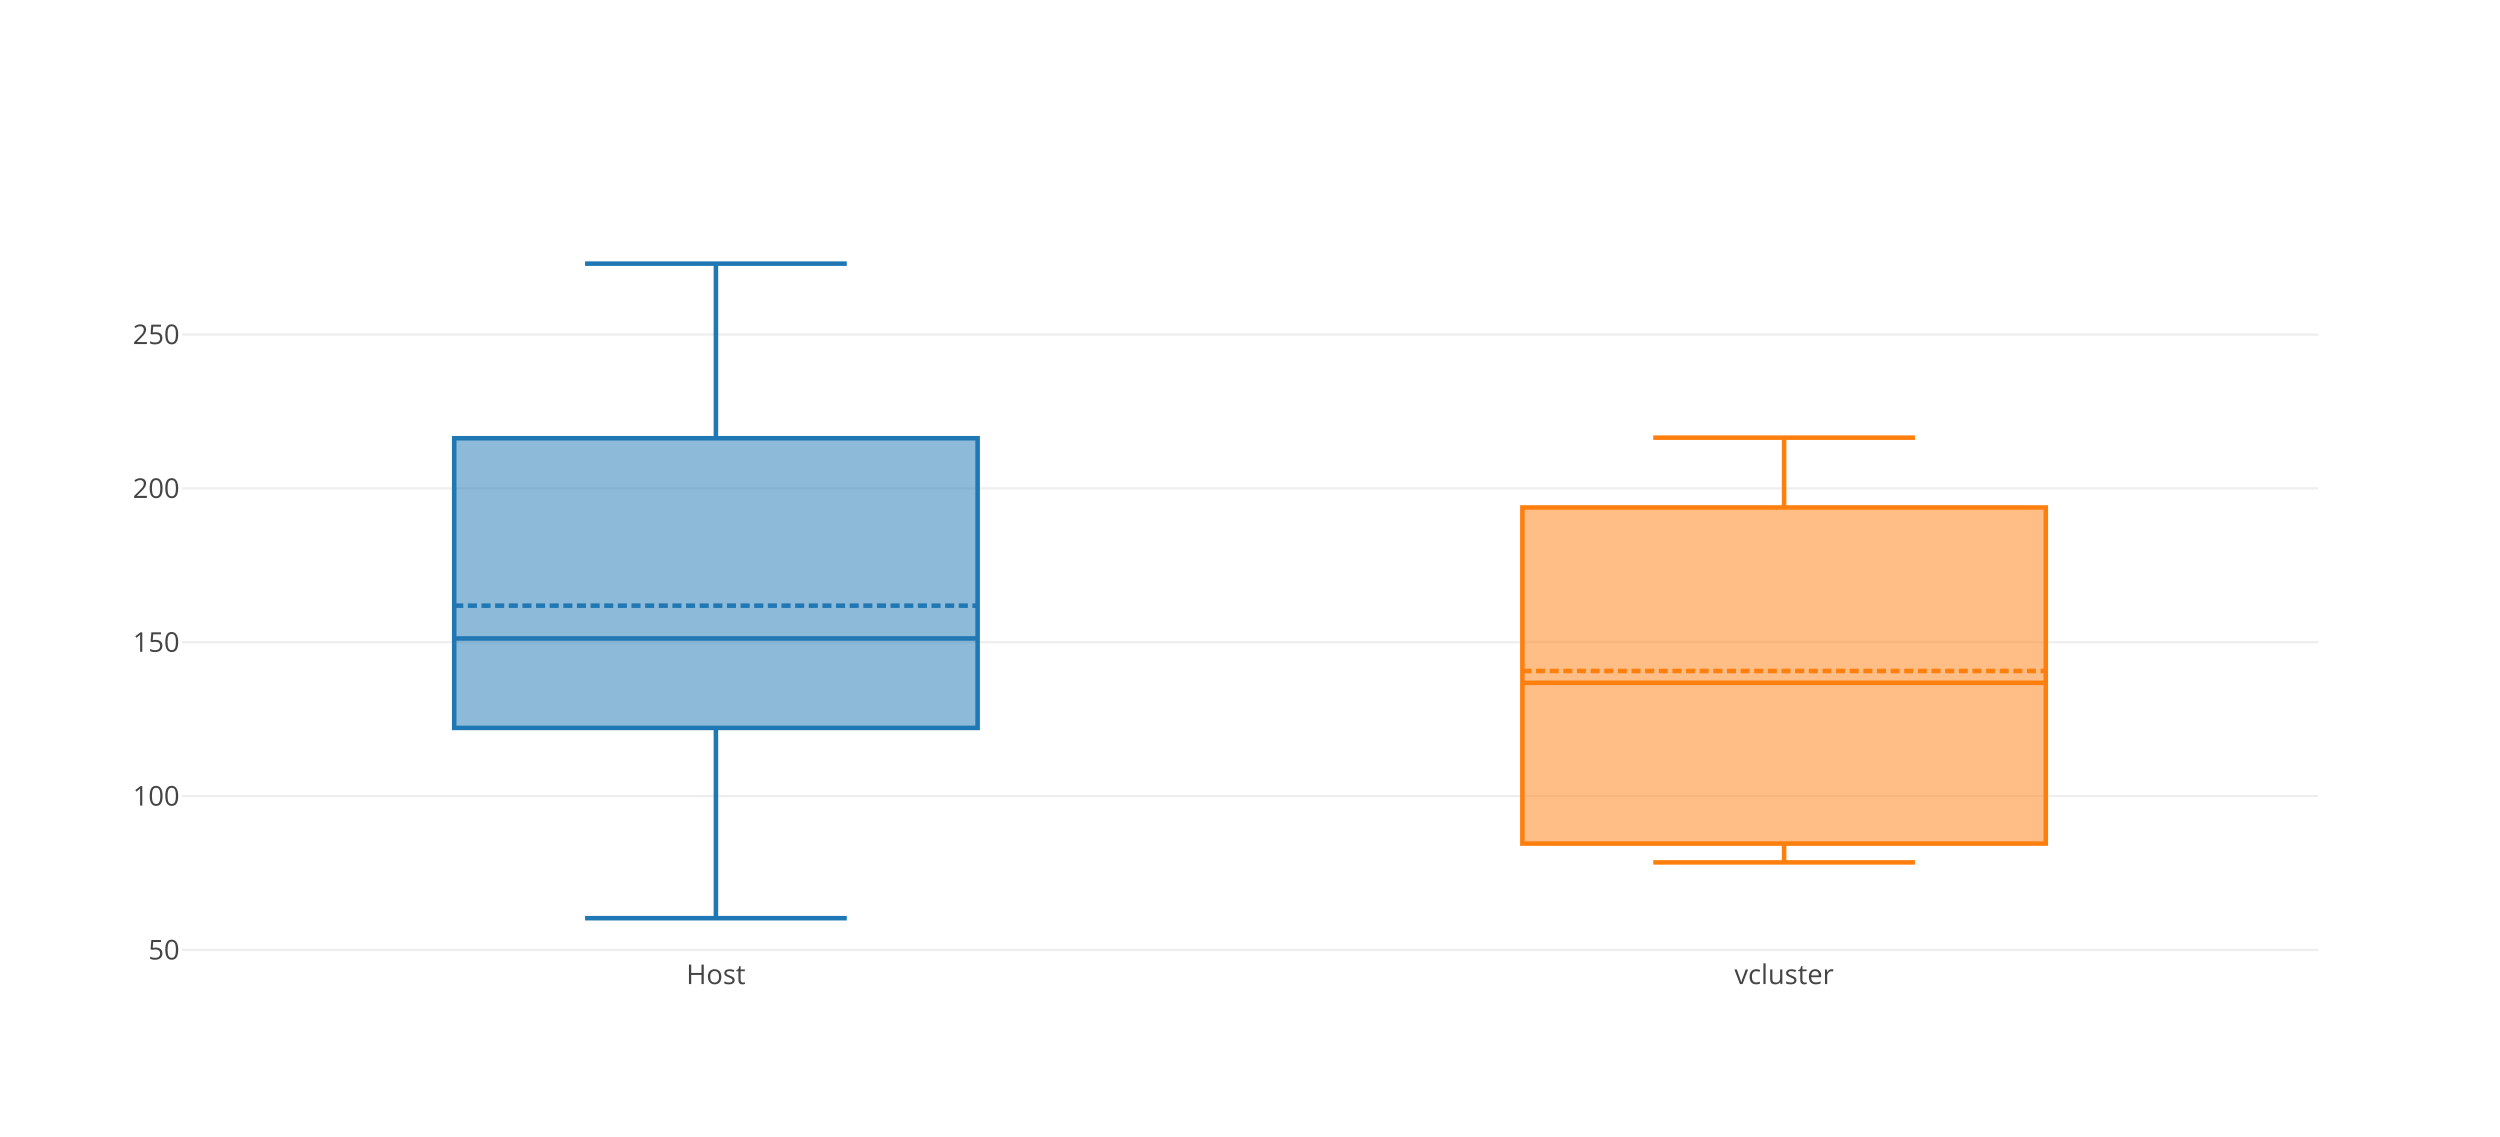
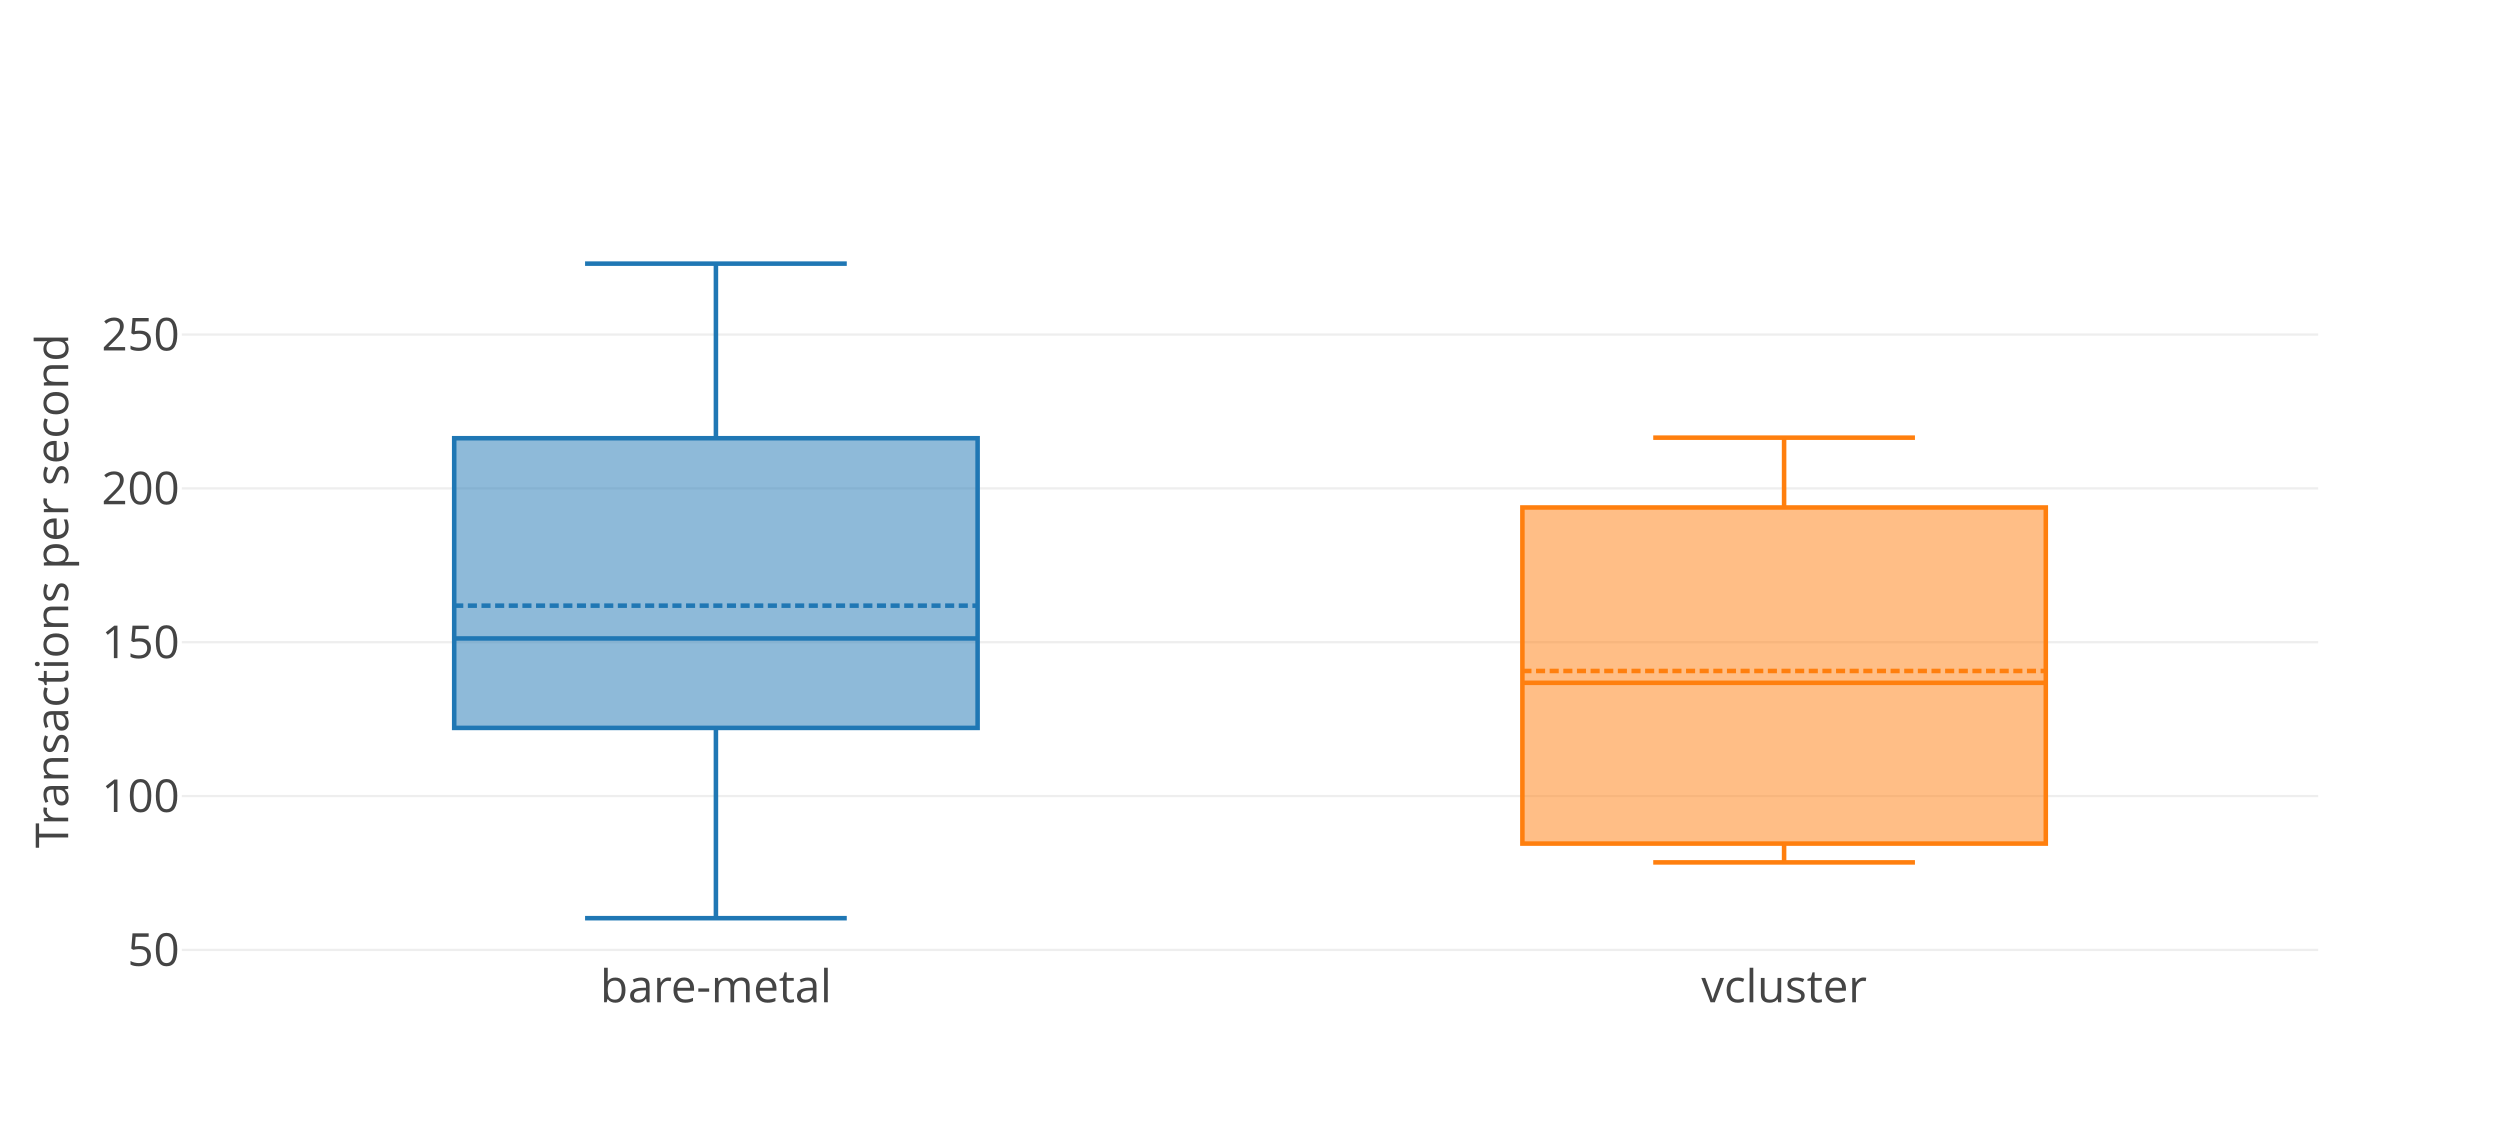
<svg xmlns="http://www.w3.org/2000/svg" class="main-svg" width="1100" height="500" style="" viewBox="0 0 1100 500">
  <rect x="0" y="0" width="1100" height="500" style="fill: rgb(255, 255, 255); fill-opacity: 1;" />
-   <defs id="defs-2a4276">
+   <defs id="defs-a775c8">
    <g class="clips">
-       <clipPath id="clip2a4276xyplot" class="plotclip">
+       <clipPath id="clipa775c8xyplot" class="plotclip">
        <rect width="940" height="320" />
      </clipPath>
-       <clipPath class="axesclip" id="clip2a4276x">
+       <clipPath class="axesclip" id="clipa775c8x">
        <rect x="80" y="0" width="940" height="500" />
      </clipPath>
-       <clipPath class="axesclip" id="clip2a4276y">
+       <clipPath class="axesclip" id="clipa775c8y">
        <rect x="0" y="100" width="1100" height="320" />
      </clipPath>
-       <clipPath class="axesclip" id="clip2a4276xy">
+       <clipPath class="axesclip" id="clipa775c8xy">
        <rect x="80" y="100" width="940" height="320" />
      </clipPath>
    </g>
    <g class="gradients" />
  </defs>
  <g class="bglayer" />
  <g class="layer-below">
    <g class="imagelayer" />
    <g class="shapelayer" />
  </g>
  <g class="cartesianlayer">
    <g class="subplot xy">
      <g class="layer-subplot">
        <g class="shapelayer" />
        <g class="imagelayer" />
      </g>
      <g class="gridlayer">
        <g class="x" />
        <g class="y">
          <path class="ygrid crisp" transform="translate(0,417.96)" d="M80,0h940" style="stroke: rgb(238, 238, 238); stroke-opacity: 1; stroke-width: 1px;" />
          <path class="ygrid crisp" transform="translate(0,350.27)" d="M80,0h940" style="stroke: rgb(238, 238, 238); stroke-opacity: 1; stroke-width: 1px;" />
          <path class="ygrid crisp" transform="translate(0,282.58)" d="M80,0h940" style="stroke: rgb(238, 238, 238); stroke-opacity: 1; stroke-width: 1px;" />
          <path class="ygrid crisp" transform="translate(0,214.89)" d="M80,0h940" style="stroke: rgb(238, 238, 238); stroke-opacity: 1; stroke-width: 1px;" />
          <path class="ygrid crisp" transform="translate(0,147.2)" d="M80,0h940" style="stroke: rgb(238, 238, 238); stroke-opacity: 1; stroke-width: 1px;" />
        </g>
      </g>
      <g class="zerolinelayer" />
      <path class="xlines-below" />
      <path class="ylines-below" />
      <g class="overlines-below" />
      <g class="xaxislayer-below" />
      <g class="yaxislayer-below" />
      <g class="overaxes-below" />
-       <g class="plot" transform="translate(80,100)" clip-path="url('#clip2a4276xyplot')">
+       <g class="plot" transform="translate(80,100)" clip-path="url('#clipa775c8xyplot')">
        <g class="boxlayer mlayer">
          <g class="trace boxes" style="opacity: 1;">
            <path class="box" d="M119.85,180.92H350.15M119.85,220.28H350.15V92.82H119.85ZM235,220.28V304M235,92.82V16M177.43,304H292.58M177.43,16H292.58" style="vector-effect: non-scaling-stroke; stroke-width: 2px; stroke: rgb(31, 119, 180); stroke-opacity: 1; fill: rgb(31, 119, 180); fill-opacity: 0.5;" />
            <path class="mean" d="M119.85,166.49H350.15" style="fill: none; vector-effect: non-scaling-stroke; stroke-width: 2; stroke-dasharray: 4px, 2px; stroke: rgb(31, 119, 180); stroke-opacity: 1;" />
          </g>
          <g class="trace boxes" style="opacity: 1;">
            <path class="box" d="M589.85,200.44H820.15M589.85,271.18H820.15V123.29H589.85ZM705,271.18V279.45M705,123.29V92.57M647.42,279.45H762.58M647.42,92.57H762.58" style="vector-effect: non-scaling-stroke; stroke-width: 2px; stroke: rgb(255, 127, 14); stroke-opacity: 1; fill: rgb(255, 127, 14); fill-opacity: 0.5;" />
            <g class="points" />
            <path class="mean" d="M589.85,195.23H820.15" style="fill: none; vector-effect: non-scaling-stroke; stroke-width: 2; stroke-dasharray: 4px, 2px; stroke: rgb(255, 127, 14); stroke-opacity: 1;" />
          </g>
        </g>
      </g>
      <g class="overplot" />
      <path class="xlines-above crisp" d="M0,0" style="fill: none;" />
      <path class="ylines-above crisp" d="M0,0" style="fill: none;" />
      <g class="overlines-above" />
      <g class="xaxislayer-above">
        <g class="xtick">
-           <text text-anchor="middle" x="0" y="433" transform="translate(315,0)" style="font-family: 'Open Sans', verdana, arial, sans-serif; font-size: 12px; fill: rgb(68, 68, 68); fill-opacity: 1; white-space: pre;">Host</text>
+           <text text-anchor="middle" x="0" y="441" transform="translate(315,0)" style="font-family: 'Open Sans', verdana, arial, sans-serif; font-size: 20px; fill: rgb(68, 68, 68); fill-opacity: 1; white-space: pre;">bare-metal</text>
        </g>
        <g class="xtick">
-           <text text-anchor="middle" x="0" y="433" transform="translate(785,0)" style="font-family: 'Open Sans', verdana, arial, sans-serif; font-size: 12px; fill: rgb(68, 68, 68); fill-opacity: 1; white-space: pre;">vcluster</text>
+           <text text-anchor="middle" x="0" y="441" transform="translate(785,0)" style="font-family: 'Open Sans', verdana, arial, sans-serif; font-size: 20px; fill: rgb(68, 68, 68); fill-opacity: 1; white-space: pre;">vcluster</text>
        </g>
      </g>
      <g class="yaxislayer-above">
        <g class="ytick">
-           <text text-anchor="end" x="79" y="4.2" transform="translate(0,417.96)" style="font-family: 'Open Sans', verdana, arial, sans-serif; font-size: 12px; fill: rgb(68, 68, 68); fill-opacity: 1; white-space: pre;">50</text>
+           <text text-anchor="end" x="79" y="7" transform="translate(0,417.96)" style="font-family: 'Open Sans', verdana, arial, sans-serif; font-size: 20px; fill: rgb(68, 68, 68); fill-opacity: 1; white-space: pre;">50</text>
        </g>
        <g class="ytick">
-           <text text-anchor="end" x="79" y="4.2" transform="translate(0,350.27)" style="font-family: 'Open Sans', verdana, arial, sans-serif; font-size: 12px; fill: rgb(68, 68, 68); fill-opacity: 1; white-space: pre;">100</text>
+           <text text-anchor="end" x="79" y="7" transform="translate(0,350.27)" style="font-family: 'Open Sans', verdana, arial, sans-serif; font-size: 20px; fill: rgb(68, 68, 68); fill-opacity: 1; white-space: pre;">100</text>
        </g>
        <g class="ytick">
-           <text text-anchor="end" x="79" y="4.2" transform="translate(0,282.58)" style="font-family: 'Open Sans', verdana, arial, sans-serif; font-size: 12px; fill: rgb(68, 68, 68); fill-opacity: 1; white-space: pre;">150</text>
+           <text text-anchor="end" x="79" y="7" transform="translate(0,282.58)" style="font-family: 'Open Sans', verdana, arial, sans-serif; font-size: 20px; fill: rgb(68, 68, 68); fill-opacity: 1; white-space: pre;">150</text>
        </g>
        <g class="ytick">
-           <text text-anchor="end" x="79" y="4.2" transform="translate(0,214.89)" style="font-family: 'Open Sans', verdana, arial, sans-serif; font-size: 12px; fill: rgb(68, 68, 68); fill-opacity: 1; white-space: pre;">200</text>
+           <text text-anchor="end" x="79" y="7" transform="translate(0,214.89)" style="font-family: 'Open Sans', verdana, arial, sans-serif; font-size: 20px; fill: rgb(68, 68, 68); fill-opacity: 1; white-space: pre;">200</text>
        </g>
        <g class="ytick">
-           <text text-anchor="end" x="79" y="4.2" transform="translate(0,147.2)" style="font-family: 'Open Sans', verdana, arial, sans-serif; font-size: 12px; fill: rgb(68, 68, 68); fill-opacity: 1; white-space: pre;">250</text>
+           <text text-anchor="end" x="79" y="7" transform="translate(0,147.2)" style="font-family: 'Open Sans', verdana, arial, sans-serif; font-size: 20px; fill: rgb(68, 68, 68); fill-opacity: 1; white-space: pre;">250</text>
        </g>
      </g>
      <g class="overaxes-above" />
    </g>
  </g>
  <g class="polarlayer" />
  <g class="ternarylayer" />
  <g class="geolayer" />
  <g class="funnelarealayer" />
  <g class="pielayer" />
  <g class="treemaplayer" />
  <g class="sunburstlayer" />
  <g class="glimages" />
-   <defs id="topdefs-2a4276">
+   <defs id="topdefs-a775c8">
    <g class="clips" />
  </defs>
  <g class="layer-above">
    <g class="imagelayer" />
    <g class="shapelayer" />
  </g>
  <g class="infolayer">
    <g class="g-gtitle" />
    <g class="g-xtitle" />
-     <g class="g-ytitle" />
+     <g class="g-ytitle">
+       <text class="ytitle" transform="rotate(-90,30,260)" x="30" y="260" text-anchor="middle" style="font-family: 'Open Sans', verdana, arial, sans-serif; font-size: 20px; fill: rgb(68, 68, 68); opacity: 1; font-weight: normal; white-space: pre;">Transactions per second</text>
+     </g>
  </g>
</svg>
